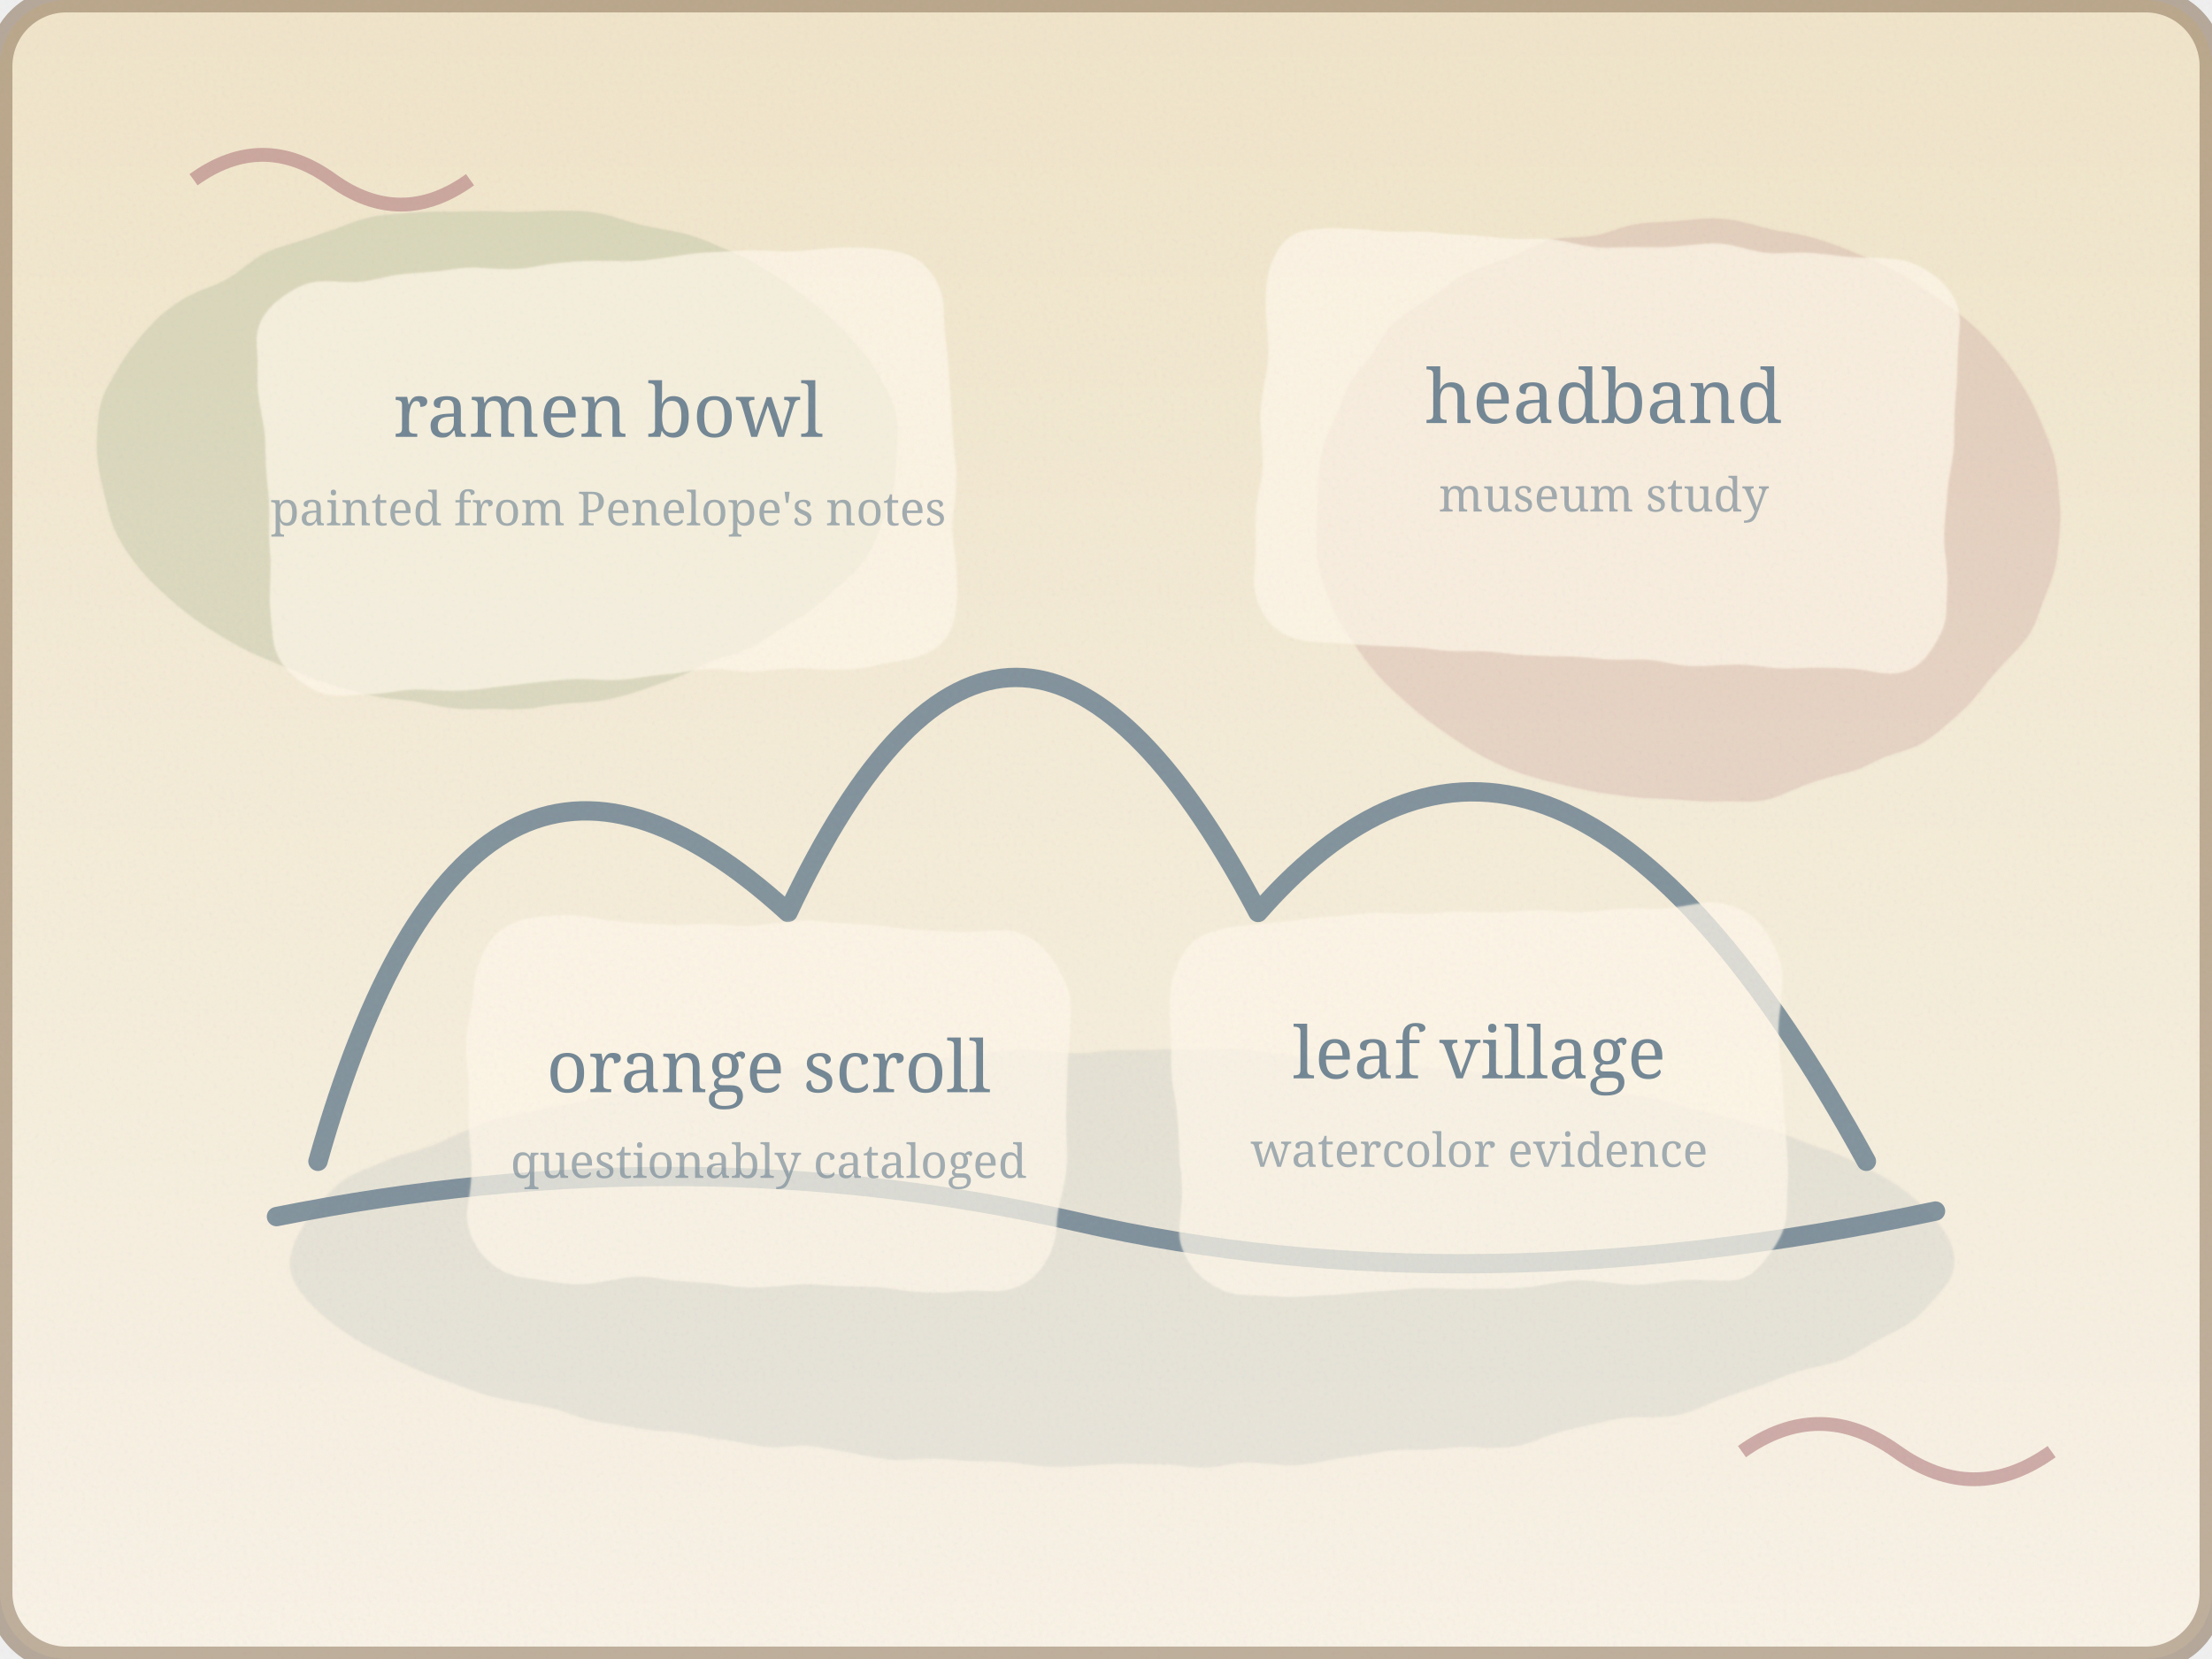
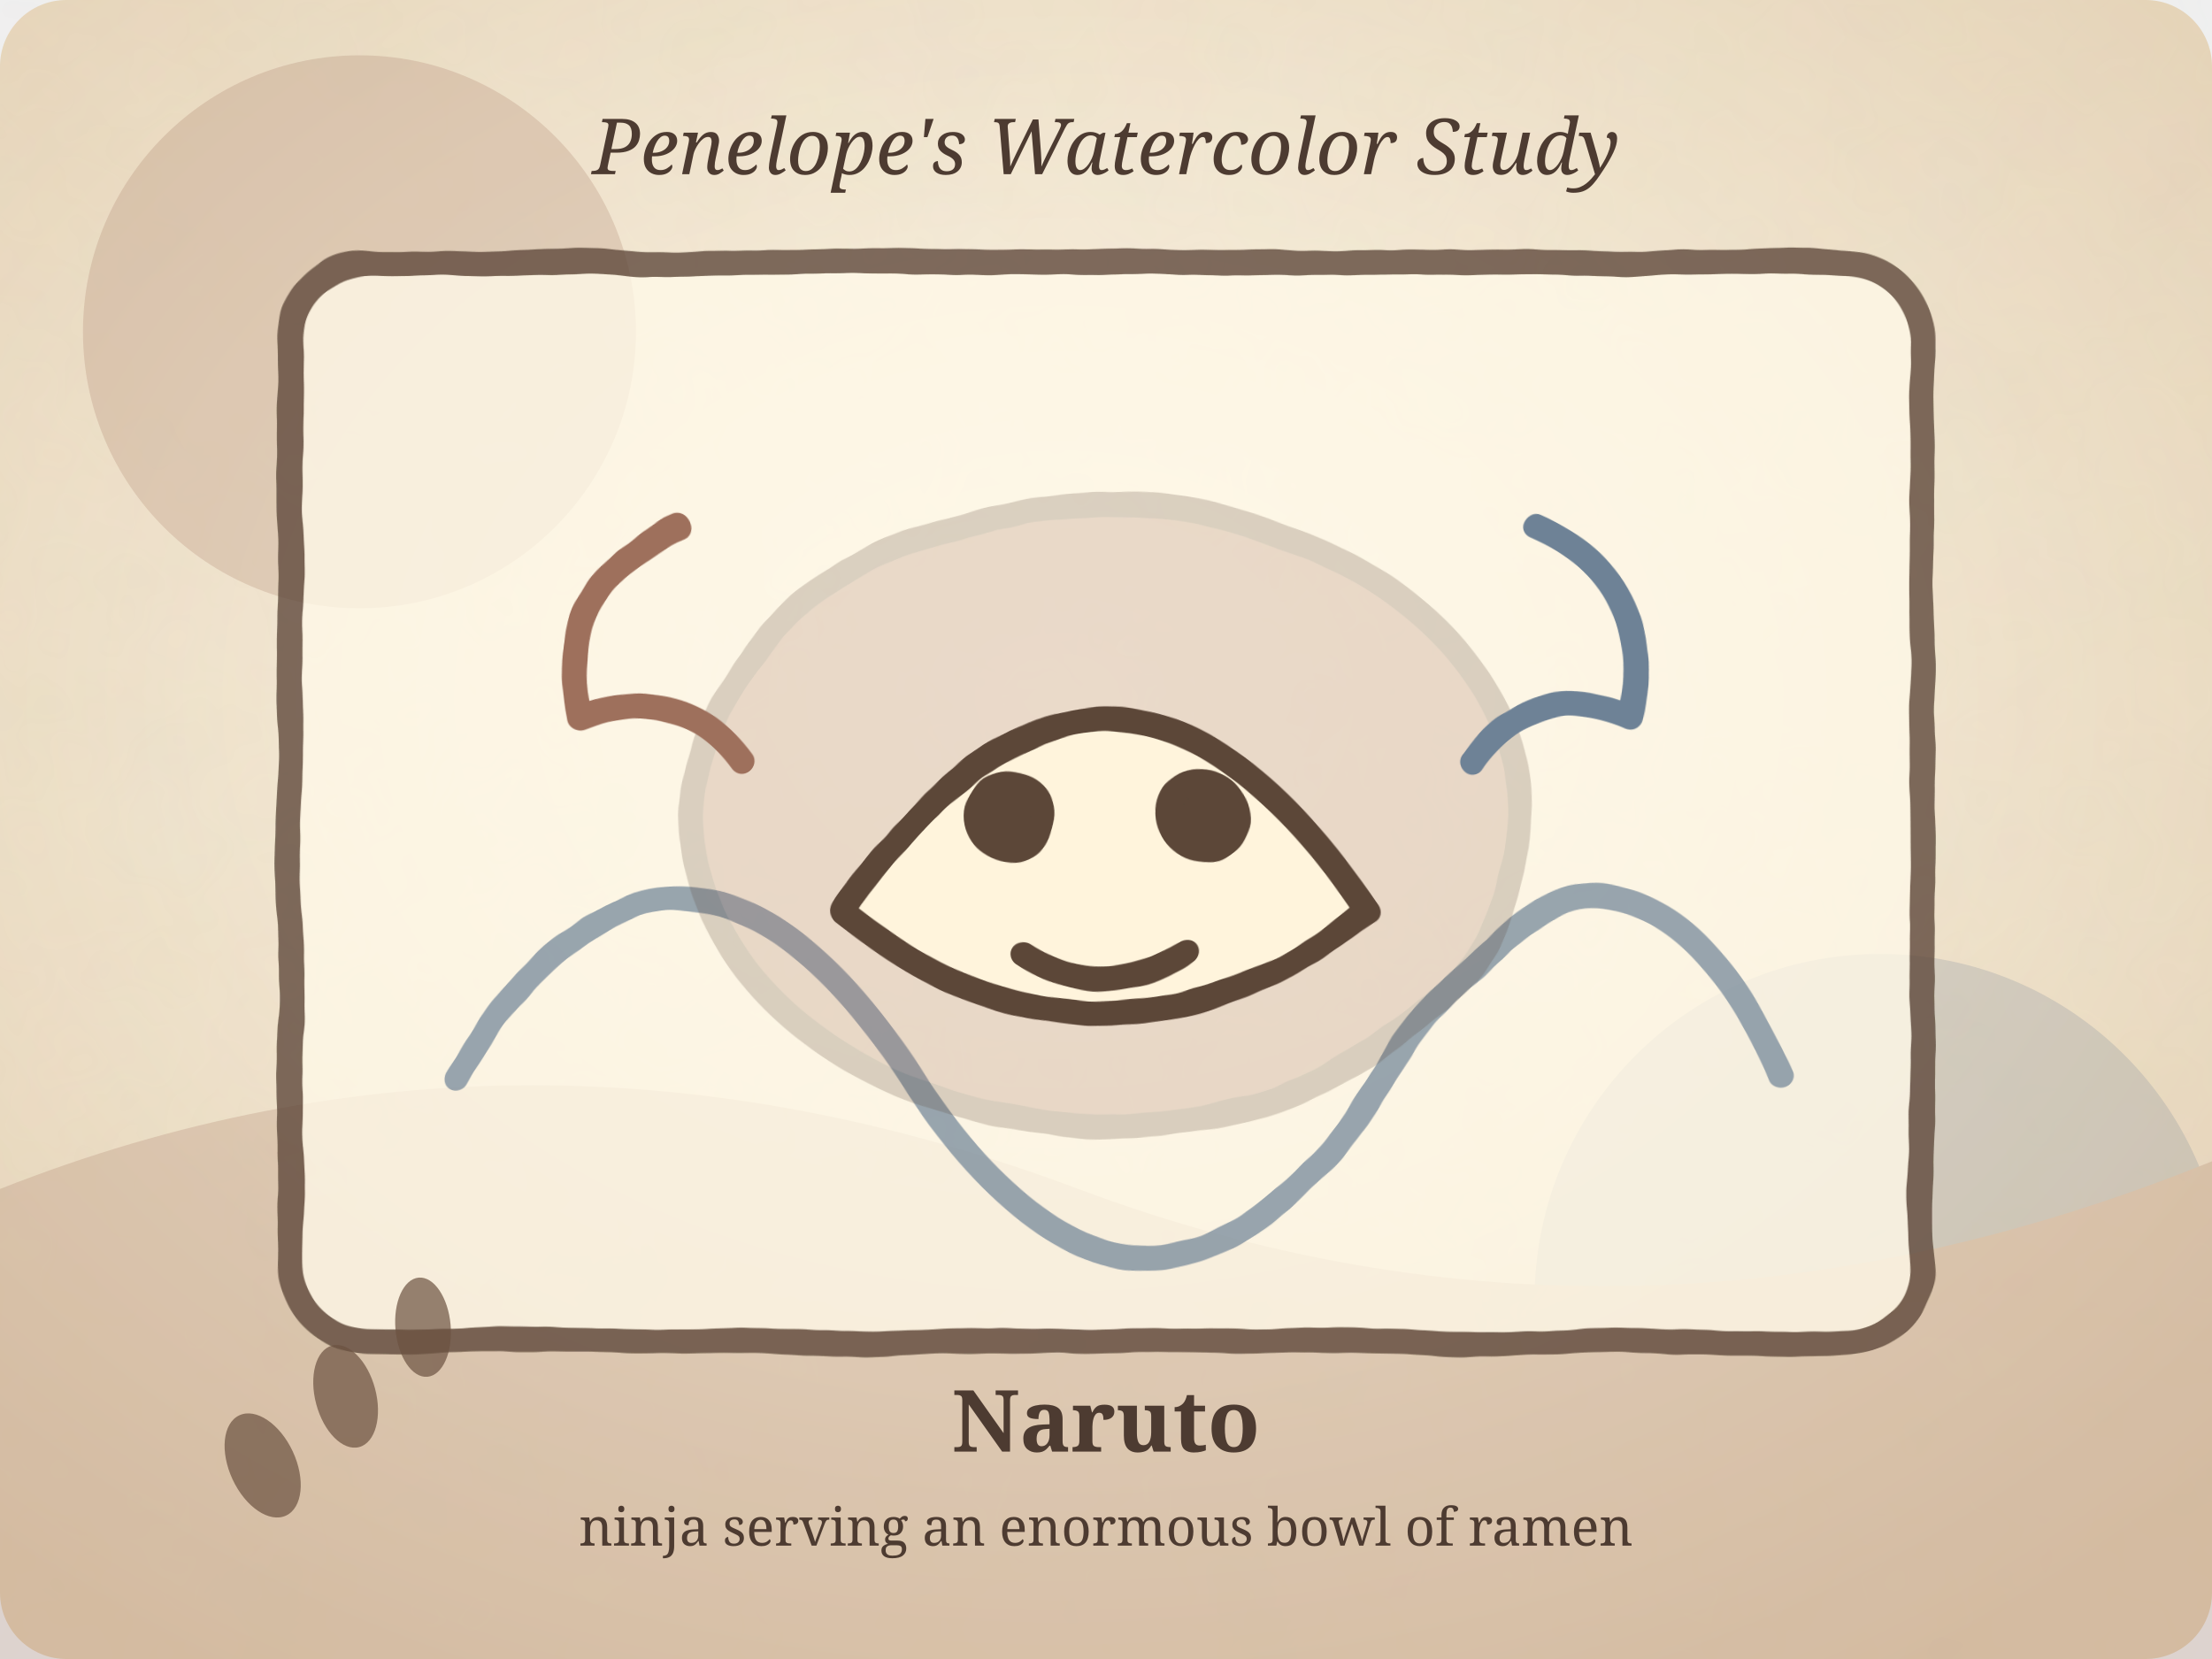
<svg xmlns="http://www.w3.org/2000/svg" viewBox="0 0 800 600" role="img" aria-labelledby="t d">
  <defs>
    <filter id="paper">
-       <feTurbulence type="fractalNoise" baseFrequency=".65" numOctaves="3" seed="83" result="n" />
-       <feColorMatrix in="n" values="1 0 0 0 0 0 1 0 0 0 0 0 1 0 0 0 0 0 .14 0" />
+       <feTurbulence type="fractalNoise" baseFrequency=".018" numOctaves="4" seed="25" result="n" />
+       <feDisplacementMap in="SourceGraphic" in2="n" scale="4" />
+       <feGaussianBlur stdDeviation=".15" />
+     </filter>
+     <filter id="wash">
+       <feTurbulence type="fractalNoise" baseFrequency=".025" numOctaves="3" seed="42" result="noise" />
+       <feColorMatrix in="noise" values="1 0 0 0 0  0 1 0 0 0  0 0 1 0 0  0 0 0 .18 0" />
      <feBlend in="SourceGraphic" mode="multiply" />
    </filter>
-     <filter id="wash">
-       <feTurbulence type="fractalNoise" baseFrequency=".025" numOctaves="2" seed="59" result="w" />
-       <feDisplacementMap in="SourceGraphic" in2="w" scale="7" />
-       <feGaussianBlur stdDeviation=".45" />
-     </filter>
-     <linearGradient id="sky" x2="0" y2="1">
-       <stop stop-color="#efe2c4" />
-       <stop offset="1" stop-color="#f8f1e4" />
-     </linearGradient>
+     <radialGradient id="g" cx="48%" cy="42%" r="70%">
+       <stop offset="0" stop-color="#fff9e9" />
+       <stop offset="1" stop-color="#e4d1b5" />
+     </radialGradient>
  </defs>
-   <rect width="800" height="600" rx="24" fill="url(#sky)" />
-   <g filter="url(#wash)" opacity=".88">
-     <ellipse cx="180" cy="165" rx="145" ry="90" fill="#91a47d" opacity=".32" />
-     <ellipse cx="610" cy="185" rx="135" ry="105" fill="#aa6f73" opacity=".25" />
-     <ellipse cx="405" cy="455" rx="300" ry="75" fill="#657b8a" opacity=".14" />
+   <rect width="800" height="600" rx="24" fill="url(#g)" />
+   <g opacity=".22" filter="url(#wash)">
+     <circle cx="130" cy="120" r="100" fill="#9e6f5c" />
+     <circle cx="680" cy="470" r="125" fill="#6e8296" />
+     <path d="M0 430 Q190 355 390 430 T800 420 V600 H0Z" fill="#9e6f5c" />
  </g>
-   <g stroke="#657b8a" stroke-width="7" stroke-linecap="round" stroke-linejoin="round" fill="none" opacity=".88">
-     <path d="M115 420 Q170 225 285 330 Q365 160 455 330 Q560 210 675 420" />
-     <path d="M100 440 Q250 410 390 442 T700 438" />
+   <g filter="url(#paper)" stroke="#5b4638" stroke-width="9" stroke-linecap="round" stroke-linejoin="round" fill="none">
+     <rect x="105" y="95" width="590" height="390" rx="28" fill="#fff8e8" opacity=".78" />
+     <path d="M165 390 Q245 260 330 390 T500 390 T645 390" stroke="#6e8296" opacity=".7" />
+     <ellipse cx="400" cy="295" rx="150" ry="112" fill="#9e6f5c" opacity=".22" />
+     <path d="M305 330 Q400 190 495 330 Q400 405 305 330Z" fill="#fff4dc" />
+     <circle cx="365" cy="295" r="12" fill="#5b4638" />
+     <circle cx="435" cy="295" r="12" fill="#5b4638" />
+     <path d="M370 345 Q400 365 430 345" />
+     <path d="M245 190 q-45 20 -35 70 q36 -15 58 15" stroke="#9e6f5c" />
+     <path d="M555 190 q45 20 35 70 q-36 -15 -58 15" stroke="#6e8296" />
  </g>
-   <g filter="url(#wash)">
-     <rect x="95" y="95" width="250" height="150" rx="24" fill="#fff7e8" opacity=".72" transform="rotate(-3 220 170)" />
-     <rect x="455" y="88" width="250" height="150" rx="24" fill="#fff7e8" opacity=".72" transform="rotate(3 580 165)" />
-     <rect x="170" y="335" width="215" height="130" rx="24" fill="#fff7e8" opacity=".72" transform="rotate(2 277 400)" />
-     <rect x="425" y="330" width="220" height="135" rx="24" fill="#fff7e8" opacity=".72" transform="rotate(-2 535 398)" />
+   <g font-family="Georgia, serif" text-anchor="middle" fill="#4d3b31">
+     <text x="400" y="63" font-size="28" font-style="italic">Penelope's Watercolor Study</text>
+     <text x="400" y="525" font-size="31" font-weight="700">Naruto</text>
+     <text x="400" y="559" font-size="19">ninja serving an enormous bowl of ramen</text>
  </g>
-   <g fill="#657b8a" font-family="Georgia,serif" text-anchor="middle">
-     <text x="220" y="158" font-size="27">ramen bowl</text>
-     <text x="220" y="190" font-size="17" opacity=".65">painted from Penelope's notes</text>
-     <text x="580" y="153" font-size="27">headband</text>
-     <text x="580" y="185" font-size="17" opacity=".65">museum study</text>
-     <text x="278" y="395" font-size="26">orange scroll</text>
-     <text x="278" y="426" font-size="17" opacity=".65">questionably cataloged</text>
-     <text x="535" y="390" font-size="26">leaf village</text>
-     <text x="535" y="422" font-size="17" opacity=".65">watercolor evidence</text>
+   <g fill="#6b5140" opacity=".7">
+     <ellipse cx="95" cy="530" rx="12" ry="20" transform="rotate(-25 95 530)" />
+     <ellipse cx="125" cy="505" rx="11" ry="19" transform="rotate(-15 125 505)" />
+     <ellipse cx="153" cy="480" rx="10" ry="18" transform="rotate(-5 153 480)" />
  </g>
-   <g stroke="#aa6f73" stroke-width="5" fill="none" opacity=".6">
-     <path d="M70 65 q25 -18 50 0 q25 18 50 0" />
-     <path d="M630 525 q28 -20 56 0 q28 20 56 0" />
-   </g>
-   <rect width="800" height="600" rx="24" fill="none" stroke="#6d4f32" stroke-width="9" opacity=".45" filter="url(#paper)" />
-   <rect width="800" height="600" rx="24" fill="#fff" opacity=".08" filter="url(#paper)" />
</svg>
